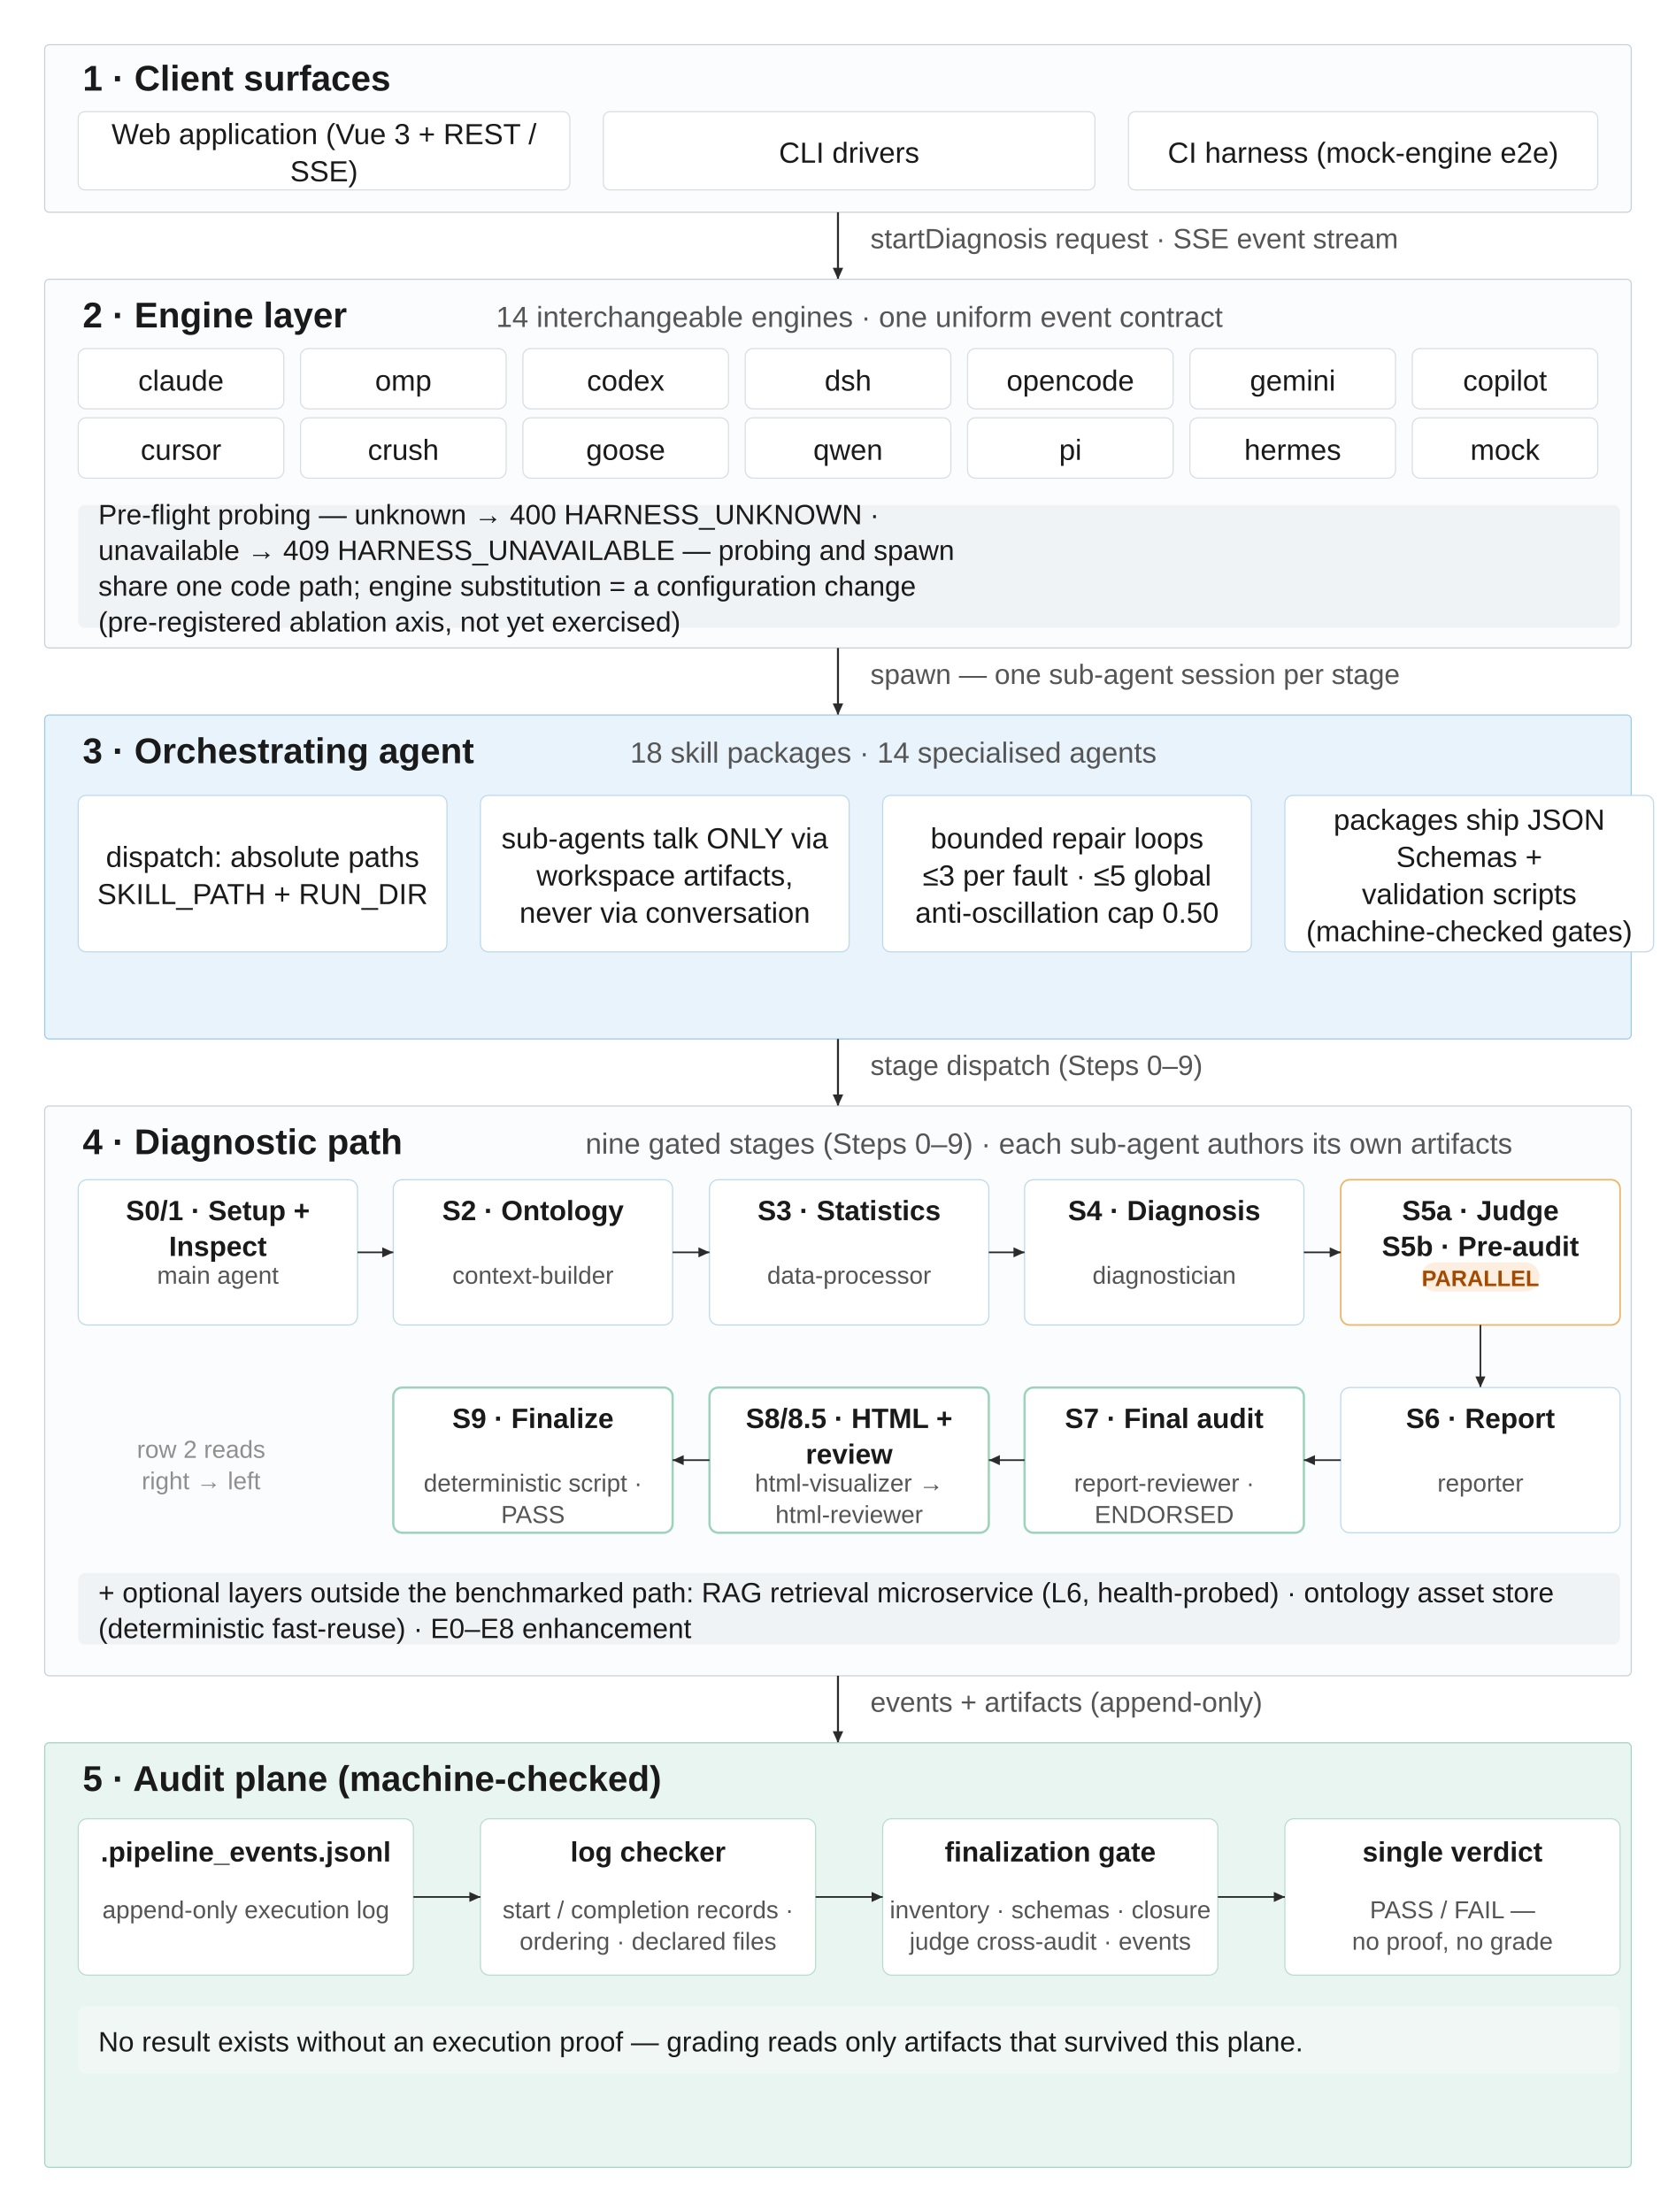
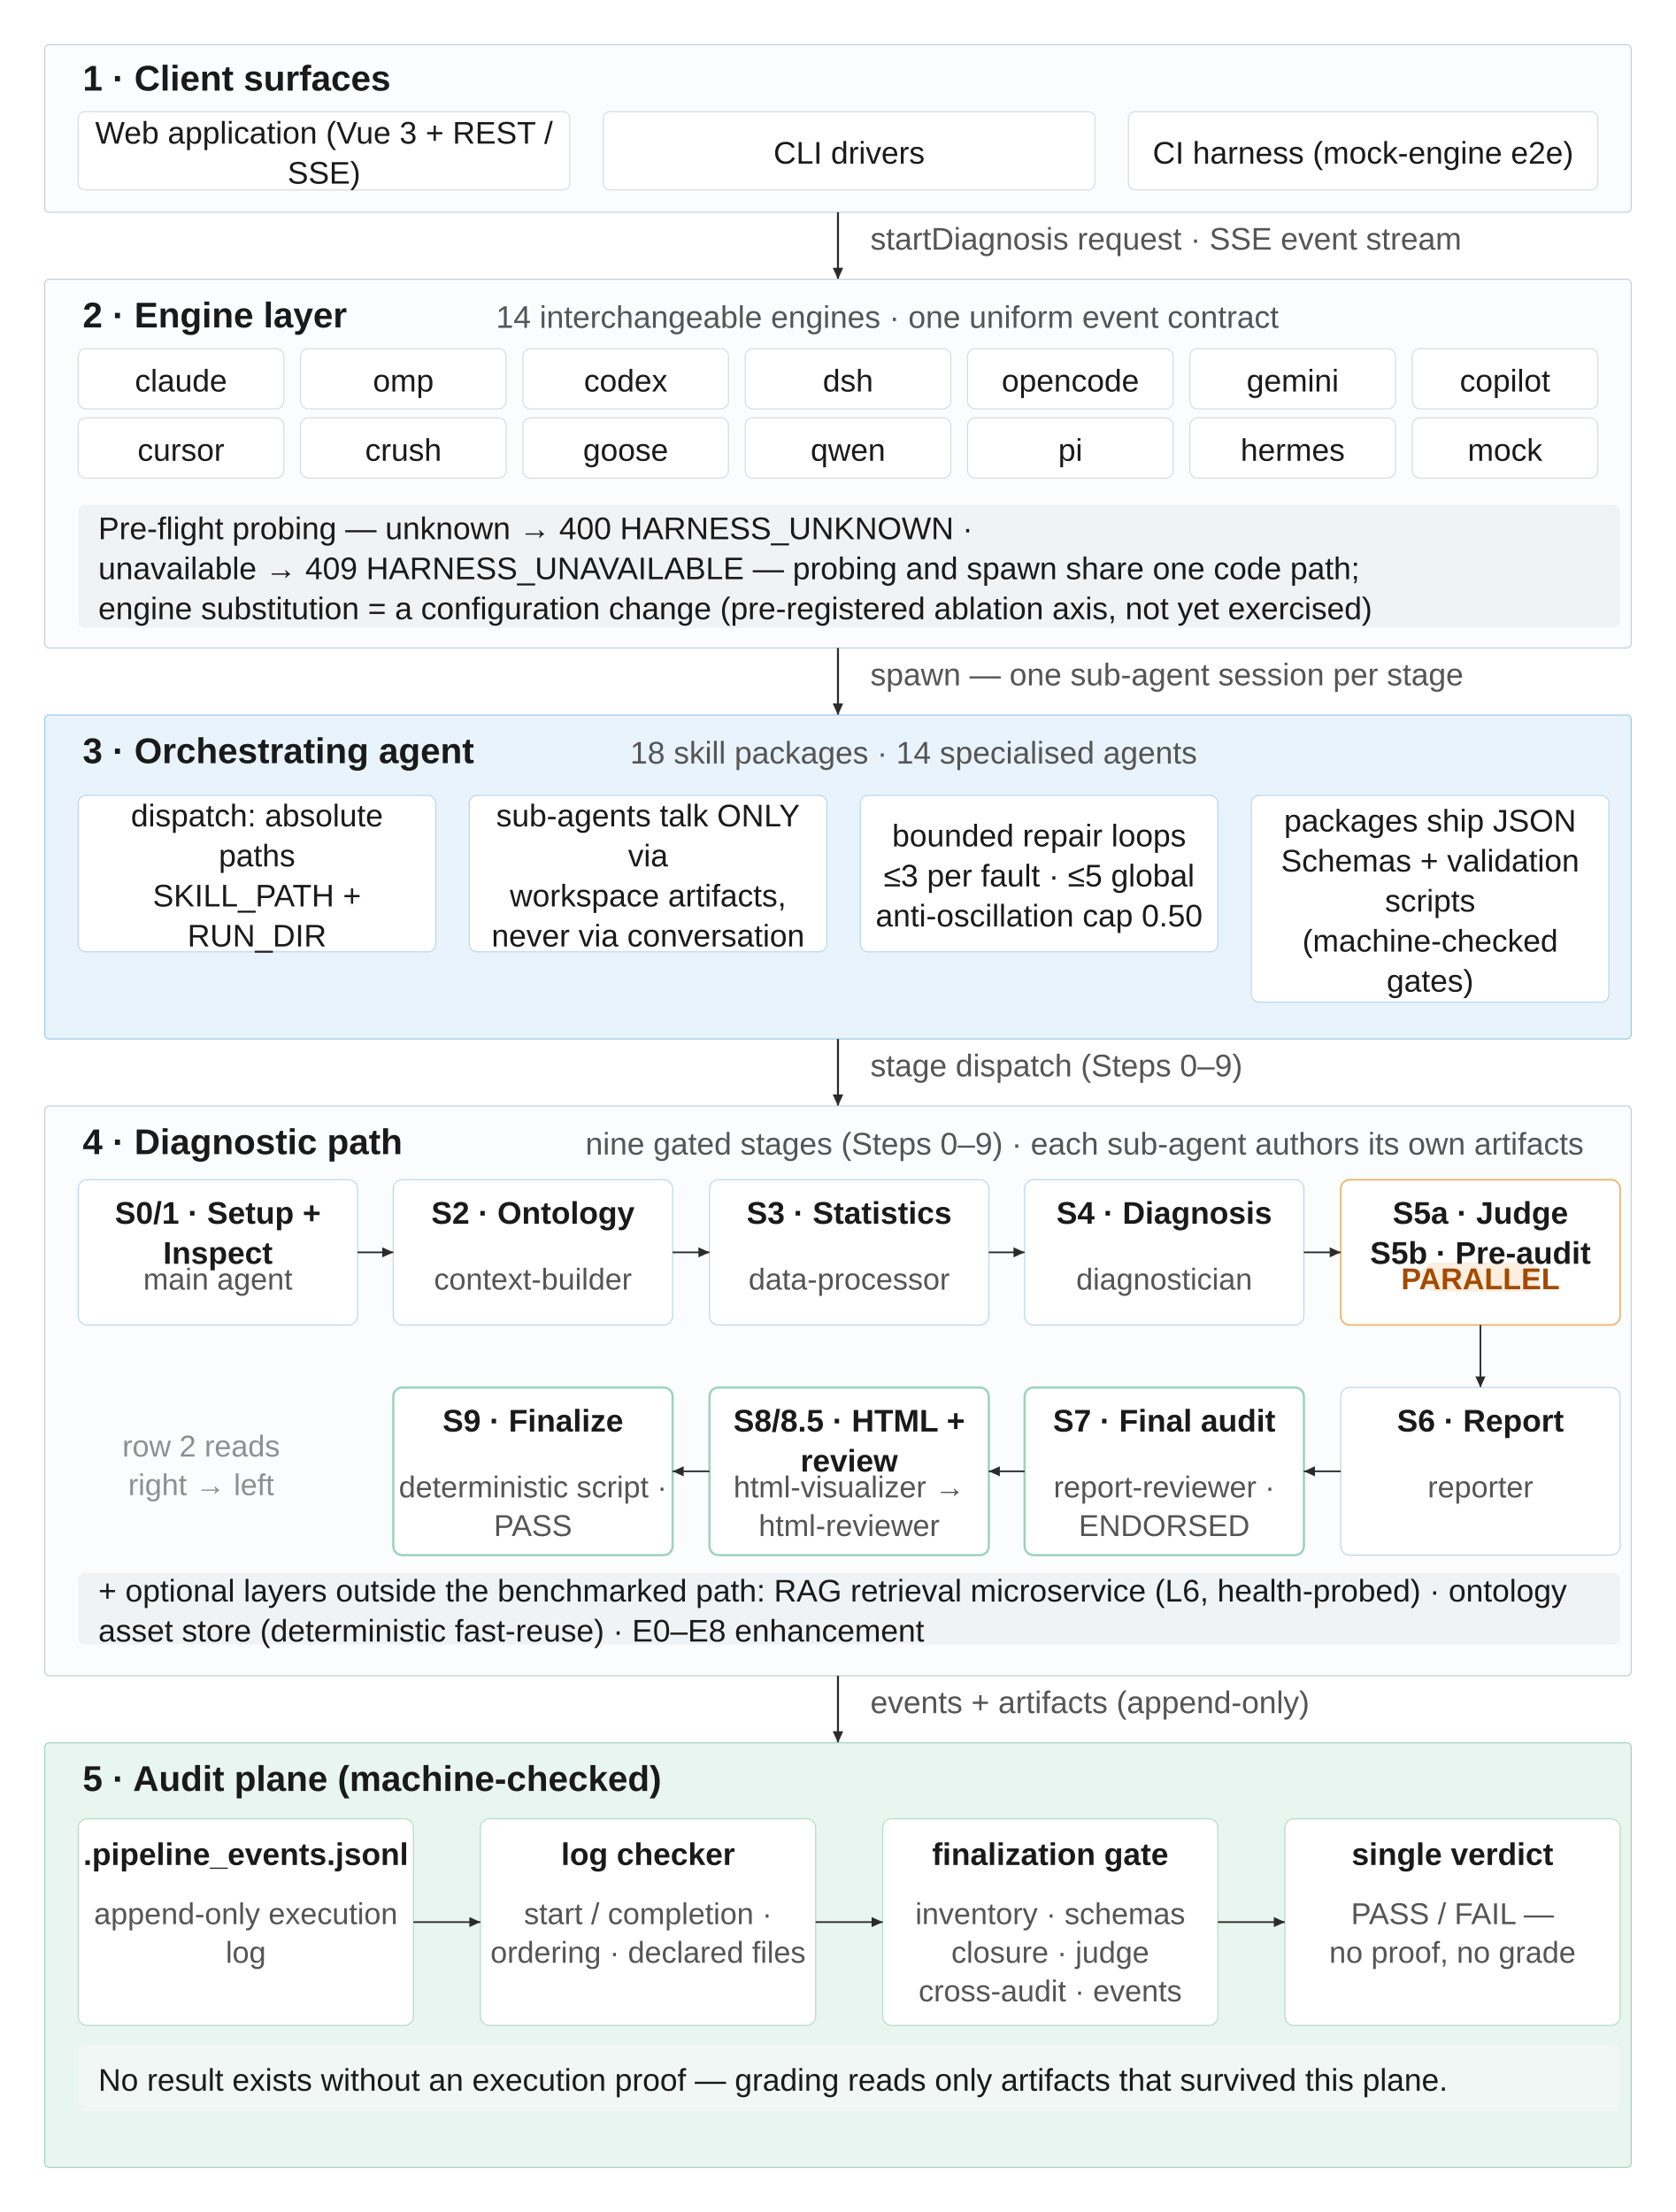
<svg xmlns="http://www.w3.org/2000/svg" width="1500" height="1980" viewBox="0 0 1500 1980">
  <rect width="100%" height="100%" fill="#ffffff" />
  <rect x="40" y="40" width="1420" height="150" rx="4" ry="4" fill="#FBFCFD" stroke="#C6D0D9" stroke-width="1" />
  <rect x="70" y="100" width="440" height="70" rx="6" ry="6" fill="#FFFFFF" stroke="#D7DDE3" stroke-width="1" />
  <rect x="540" y="100" width="440" height="70" rx="6" ry="6" fill="#FFFFFF" stroke="#D7DDE3" stroke-width="1" />
  <rect x="1010" y="100" width="420" height="70" rx="6" ry="6" fill="#FFFFFF" stroke="#D7DDE3" stroke-width="1" />
  <polyline points="750,190 750,250" fill="none" stroke="#2B2B2B" stroke-width="1.8" />
  <polygon points="750,250 745.3,239.7 754.7,239.7" fill="#2B2B2B" />
  <rect x="40" y="250" width="1420" height="330" rx="4" ry="4" fill="#FBFCFD" stroke="#C6D0D9" stroke-width="1" />
  <rect x="70" y="312" width="184" height="54" rx="7" ry="7" fill="#FFFFFF" stroke="#D7DDE3" stroke-width="1" />
  <rect x="269" y="312" width="184" height="54" rx="7" ry="7" fill="#FFFFFF" stroke="#D7DDE3" stroke-width="1" />
  <rect x="468" y="312" width="184" height="54" rx="7" ry="7" fill="#FFFFFF" stroke="#D7DDE3" stroke-width="1" />
  <rect x="667" y="312" width="184" height="54" rx="7" ry="7" fill="#FFFFFF" stroke="#D7DDE3" stroke-width="1" />
  <rect x="866" y="312" width="184" height="54" rx="7" ry="7" fill="#FFFFFF" stroke="#D7DDE3" stroke-width="1" />
  <rect x="1065" y="312" width="184" height="54" rx="7" ry="7" fill="#FFFFFF" stroke="#D7DDE3" stroke-width="1" />
  <rect x="1264" y="312" width="166" height="54" rx="7" ry="7" fill="#FFFFFF" stroke="#D7DDE3" stroke-width="1" />
  <rect x="70" y="374" width="184" height="54" rx="7" ry="7" fill="#FFFFFF" stroke="#D7DDE3" stroke-width="1" />
  <rect x="269" y="374" width="184" height="54" rx="7" ry="7" fill="#FFFFFF" stroke="#D7DDE3" stroke-width="1" />
  <rect x="468" y="374" width="184" height="54" rx="7" ry="7" fill="#FFFFFF" stroke="#D7DDE3" stroke-width="1" />
  <rect x="667" y="374" width="184" height="54" rx="7" ry="7" fill="#FFFFFF" stroke="#D7DDE3" stroke-width="1" />
  <rect x="866" y="374" width="184" height="54" rx="7" ry="7" fill="#FFFFFF" stroke="#D7DDE3" stroke-width="1" />
  <rect x="1065" y="374" width="184" height="54" rx="7" ry="7" fill="#FFFFFF" stroke="#D7DDE3" stroke-width="1" />
  <rect x="1264" y="374" width="166" height="54" rx="7" ry="7" fill="#FFFFFF" stroke="#D7DDE3" stroke-width="1" />
  <rect x="70" y="452" width="1380" height="110" rx="6" ry="6" fill="#F0F3F6" stroke="none" stroke-width="1" />
  <polyline points="750,580 750,640" fill="none" stroke="#2B2B2B" stroke-width="1.8" />
  <polygon points="750,640 745.3,629.7 754.7,629.7" fill="#2B2B2B" />
  <rect x="40" y="640" width="1420" height="290" rx="4" ry="4" fill="#E9F3FB" stroke="#9CCBE9" stroke-width="1" />
-   <rect x="70" y="712" width="330" height="140" rx="7" ry="7" fill="#FFFFFF" stroke="#BCD8EC" stroke-width="1" />
-   <rect x="430" y="712" width="330" height="140" rx="7" ry="7" fill="#FFFFFF" stroke="#BCD8EC" stroke-width="1" />
-   <rect x="790" y="712" width="330" height="140" rx="7" ry="7" fill="#FFFFFF" stroke="#BCD8EC" stroke-width="1" />
-   <rect x="1150" y="712" width="330" height="140" rx="7" ry="7" fill="#FFFFFF" stroke="#BCD8EC" stroke-width="1" />
+   <rect x="70" y="712" width="320" height="140" rx="7" ry="7" fill="#FFFFFF" stroke="#BCD8EC" stroke-width="1" />
+   <rect x="420" y="712" width="320" height="140" rx="7" ry="7" fill="#FFFFFF" stroke="#BCD8EC" stroke-width="1" />
+   <rect x="770" y="712" width="320" height="140" rx="7" ry="7" fill="#FFFFFF" stroke="#BCD8EC" stroke-width="1" />
+   <rect x="1120" y="712" width="320" height="185" rx="7" ry="7" fill="#FFFFFF" stroke="#BCD8EC" stroke-width="1" />
  <polyline points="750,930 750,990" fill="none" stroke="#2B2B2B" stroke-width="1.8" />
  <polygon points="750,990 745.3,979.7 754.7,979.7" fill="#2B2B2B" />
  <rect x="40" y="990" width="1420" height="510" rx="4" ry="4" fill="#FBFCFD" stroke="#C6D0D9" stroke-width="1" />
  <rect x="70" y="1056" width="250" height="130" rx="8" ry="8" fill="#FFFFFF" stroke="#BCD8EC" stroke-width="1" />
  <rect x="352" y="1056" width="250" height="130" rx="8" ry="8" fill="#FFFFFF" stroke="#BCD8EC" stroke-width="1" />
  <rect x="635" y="1056" width="250" height="130" rx="8" ry="8" fill="#FFFFFF" stroke="#BCD8EC" stroke-width="1" />
  <rect x="917" y="1056" width="250" height="130" rx="8" ry="8" fill="#FFFFFF" stroke="#BCD8EC" stroke-width="1" />
  <rect x="1200" y="1056" width="250" height="130" rx="8" ry="8" fill="#FFFFFF" stroke="#E8B871" stroke-width="1.5" />
  <rect x="1272" y="1130" width="106" height="26" rx="13" ry="13" fill="#FDEEE0" stroke="none" stroke-width="1" />
  <polyline points="320,1121 352,1121" fill="none" stroke="#2B2B2B" stroke-width="1.5" />
  <polygon points="352,1121 342.1,1125.5 342.1,1116.5" fill="#2B2B2B" />
  <polyline points="602,1121 635,1121" fill="none" stroke="#2B2B2B" stroke-width="1.5" />
  <polygon points="635,1121 625.1,1125.5 625.1,1116.5" fill="#2B2B2B" />
  <polyline points="885,1121 917,1121" fill="none" stroke="#2B2B2B" stroke-width="1.5" />
  <polygon points="917,1121 907.1,1125.5 907.1,1116.5" fill="#2B2B2B" />
  <polyline points="1167,1121 1200,1121" fill="none" stroke="#2B2B2B" stroke-width="1.5" />
  <polygon points="1200,1121 1190.1,1125.5 1190.1,1116.5" fill="#2B2B2B" />
  <polyline points="1325,1186 1325,1242" fill="none" stroke="#2B2B2B" stroke-width="1.5" />
  <polygon points="1325,1242 1320.5,1232.1 1329.5,1232.1" fill="#2B2B2B" />
-   <rect x="1200" y="1242" width="250" height="130" rx="8" ry="8" fill="#FFFFFF" stroke="#BCD8EC" stroke-width="1" />
-   <rect x="917" y="1242" width="250" height="130" rx="8" ry="8" fill="#FFFFFF" stroke="#9CD3BA" stroke-width="2" />
-   <rect x="635" y="1242" width="250" height="130" rx="8" ry="8" fill="#FFFFFF" stroke="#9CD3BA" stroke-width="2" />
-   <rect x="352" y="1242" width="250" height="130" rx="8" ry="8" fill="#FFFFFF" stroke="#9CD3BA" stroke-width="2" />
-   <polyline points="1200,1307 1167,1307" fill="none" stroke="#2B2B2B" stroke-width="1.5" />
-   <polygon points="1167,1307 1176.9,1302.5 1176.9,1311.5" fill="#2B2B2B" />
-   <polyline points="917,1307 885,1307" fill="none" stroke="#2B2B2B" stroke-width="1.5" />
-   <polygon points="885,1307 894.9,1302.5 894.9,1311.5" fill="#2B2B2B" />
-   <polyline points="635,1307 602,1307" fill="none" stroke="#2B2B2B" stroke-width="1.5" />
-   <polygon points="602,1307 611.9,1302.5 611.9,1311.5" fill="#2B2B2B" />
+   <rect x="1200" y="1242" width="250" height="150" rx="8" ry="8" fill="#FFFFFF" stroke="#BCD8EC" stroke-width="1" />
+   <rect x="917" y="1242" width="250" height="150" rx="8" ry="8" fill="#FFFFFF" stroke="#9CD3BA" stroke-width="2" />
+   <rect x="635" y="1242" width="250" height="150" rx="8" ry="8" fill="#FFFFFF" stroke="#9CD3BA" stroke-width="2" />
+   <rect x="352" y="1242" width="250" height="150" rx="8" ry="8" fill="#FFFFFF" stroke="#9CD3BA" stroke-width="2" />
+   <polyline points="1200,1317 1167,1317" fill="none" stroke="#2B2B2B" stroke-width="1.5" />
+   <polygon points="1167,1317 1176.9,1312.5 1176.9,1321.5" fill="#2B2B2B" />
+   <polyline points="917,1317 885,1317" fill="none" stroke="#2B2B2B" stroke-width="1.5" />
+   <polygon points="885,1317 894.9,1312.5 894.9,1321.5" fill="#2B2B2B" />
+   <polyline points="635,1317 602,1317" fill="none" stroke="#2B2B2B" stroke-width="1.5" />
+   <polygon points="602,1317 611.9,1312.5 611.9,1321.5" fill="#2B2B2B" />
  <rect x="70" y="1408" width="1380" height="64" rx="6" ry="6" fill="#F0F3F6" stroke="none" stroke-width="1" />
  <polyline points="750,1500 750,1560" fill="none" stroke="#2B2B2B" stroke-width="1.8" />
  <polygon points="750,1560 745.3,1549.7 754.7,1549.7" fill="#2B2B2B" />
  <rect x="40" y="1560" width="1420" height="380" rx="4" ry="4" fill="#E9F5F0" stroke="#A3D4C2" stroke-width="1" />
-   <rect x="70" y="1628" width="300" height="140" rx="8" ry="8" fill="#FFFFFF" stroke="#B7DCC9" stroke-width="1" />
-   <rect x="430" y="1628" width="300" height="140" rx="8" ry="8" fill="#FFFFFF" stroke="#B7DCC9" stroke-width="1" />
-   <rect x="790" y="1628" width="300" height="140" rx="8" ry="8" fill="#FFFFFF" stroke="#B7DCC9" stroke-width="1" />
-   <rect x="1150" y="1628" width="300" height="140" rx="8" ry="8" fill="#FFFFFF" stroke="#B7DCC9" stroke-width="1" />
-   <polyline points="370,1698 430,1698" fill="none" stroke="#2B2B2B" stroke-width="1.5" />
-   <polygon points="430,1698 420.1,1702.5 420.1,1693.5" fill="#2B2B2B" />
-   <polyline points="730,1698 790,1698" fill="none" stroke="#2B2B2B" stroke-width="1.5" />
-   <polygon points="790,1698 780.1,1702.5 780.1,1693.5" fill="#2B2B2B" />
-   <polyline points="1090,1698 1150,1698" fill="none" stroke="#2B2B2B" stroke-width="1.5" />
-   <polygon points="1150,1698 1140.1,1702.5 1140.1,1693.5" fill="#2B2B2B" />
-   <rect x="70" y="1796" width="1380" height="60" rx="6" ry="6" fill="#F0F7F4" stroke="none" stroke-width="1" />
+   <rect x="70" y="1628" width="300" height="185" rx="8" ry="8" fill="#FFFFFF" stroke="#B7DCC9" stroke-width="1" />
+   <rect x="430" y="1628" width="300" height="185" rx="8" ry="8" fill="#FFFFFF" stroke="#B7DCC9" stroke-width="1" />
+   <rect x="790" y="1628" width="300" height="185" rx="8" ry="8" fill="#FFFFFF" stroke="#B7DCC9" stroke-width="1" />
+   <rect x="1150" y="1628" width="300" height="185" rx="8" ry="8" fill="#FFFFFF" stroke="#B7DCC9" stroke-width="1" />
+   <polyline points="370,1720.5 430,1720.5" fill="none" stroke="#2B2B2B" stroke-width="1.5" />
+   <polygon points="430,1720.5 420.1,1725.0 420.1,1716.0" fill="#2B2B2B" />
+   <polyline points="730,1720.5 790,1720.5" fill="none" stroke="#2B2B2B" stroke-width="1.5" />
+   <polygon points="790,1720.5 780.1,1725.0 780.1,1716.0" fill="#2B2B2B" />
+   <polyline points="1090,1720.5 1150,1720.5" fill="none" stroke="#2B2B2B" stroke-width="1.5" />
+   <polygon points="1150,1720.5 1140.1,1725.0 1140.1,1716.0" fill="#2B2B2B" />
+   <rect x="70" y="1830" width="1380" height="60" rx="6" ry="6" fill="#F0F7F4" stroke="none" stroke-width="1" />
  <text x="74" y="81.107" font-family="Arial, Helvetica, sans-serif" font-size="32" fill="#1a1a1a" font-weight="700" text-anchor="start">1 · Client surfaces</text>
-   <text x="290" y="129.01" font-family="Arial, Helvetica, sans-serif" font-size="26" fill="#1a1a1a" text-anchor="middle">Web application (Vue 3 + REST /</text>
-   <text x="290" y="162.29" font-family="Arial, Helvetica, sans-serif" font-size="26" fill="#1a1a1a" text-anchor="middle">SSE)</text>
-   <text x="760" y="145.65" font-family="Arial, Helvetica, sans-serif" font-size="26" fill="#1a1a1a" text-anchor="middle">CLI drivers</text>
-   <text x="1220" y="145.65" font-family="Arial, Helvetica, sans-serif" font-size="26" fill="#1a1a1a" text-anchor="middle">CI harness (mock-engine e2e)</text>
-   <text x="779" y="222.24" font-family="Arial, Helvetica, sans-serif" font-size="25" fill="#555555" text-anchor="start">startDiagnosis request · SSE event stream</text>
+   <text x="290" y="128.549" font-family="Arial, Helvetica, sans-serif" font-size="28" fill="#1a1a1a" text-anchor="middle">Web application (Vue 3 + REST /</text>
+   <text x="290" y="164.389" font-family="Arial, Helvetica, sans-serif" font-size="28" fill="#1a1a1a" text-anchor="middle">SSE)</text>
+   <text x="760" y="146.469" font-family="Arial, Helvetica, sans-serif" font-size="28" fill="#1a1a1a" text-anchor="middle">CLI drivers</text>
+   <text x="1220" y="146.469" font-family="Arial, Helvetica, sans-serif" font-size="28" fill="#1a1a1a" text-anchor="middle">CI harness (mock-engine e2e)</text>
+   <text x="779" y="223.469" font-family="Arial, Helvetica, sans-serif" font-size="28" fill="#555555" text-anchor="start">startDiagnosis request · SSE event stream</text>
  <text x="74" y="293.107" font-family="Arial, Helvetica, sans-serif" font-size="32" fill="#1a1a1a" font-weight="700" text-anchor="start">2 · Engine layer</text>
-   <text x="444" y="292.65" font-family="Arial, Helvetica, sans-serif" font-size="26" fill="#555555" text-anchor="start">14 interchangeable engines · one uniform event contract</text>
-   <text x="162" y="349.65" font-family="Arial, Helvetica, sans-serif" font-size="26" fill="#1a1a1a" text-anchor="middle">claude</text>
-   <text x="361" y="349.65" font-family="Arial, Helvetica, sans-serif" font-size="26" fill="#1a1a1a" text-anchor="middle">omp</text>
-   <text x="560" y="349.65" font-family="Arial, Helvetica, sans-serif" font-size="26" fill="#1a1a1a" text-anchor="middle">codex</text>
-   <text x="759" y="349.65" font-family="Arial, Helvetica, sans-serif" font-size="26" fill="#1a1a1a" text-anchor="middle">dsh</text>
-   <text x="958" y="349.65" font-family="Arial, Helvetica, sans-serif" font-size="26" fill="#1a1a1a" text-anchor="middle">opencode</text>
-   <text x="1157" y="349.65" font-family="Arial, Helvetica, sans-serif" font-size="26" fill="#1a1a1a" text-anchor="middle">gemini</text>
-   <text x="1347" y="349.65" font-family="Arial, Helvetica, sans-serif" font-size="26" fill="#1a1a1a" text-anchor="middle">copilot</text>
-   <text x="162" y="411.65" font-family="Arial, Helvetica, sans-serif" font-size="26" fill="#1a1a1a" text-anchor="middle">cursor</text>
-   <text x="361" y="411.65" font-family="Arial, Helvetica, sans-serif" font-size="26" fill="#1a1a1a" text-anchor="middle">crush</text>
-   <text x="560" y="411.65" font-family="Arial, Helvetica, sans-serif" font-size="26" fill="#1a1a1a" text-anchor="middle">goose</text>
-   <text x="759" y="411.65" font-family="Arial, Helvetica, sans-serif" font-size="26" fill="#1a1a1a" text-anchor="middle">qwen</text>
-   <text x="958" y="411.65" font-family="Arial, Helvetica, sans-serif" font-size="26" fill="#1a1a1a" text-anchor="middle">pi</text>
-   <text x="1157" y="411.65" font-family="Arial, Helvetica, sans-serif" font-size="26" fill="#1a1a1a" text-anchor="middle">hermes</text>
-   <text x="1347" y="411.65" font-family="Arial, Helvetica, sans-serif" font-size="26" fill="#1a1a1a" text-anchor="middle">mock</text>
-   <text x="88" y="469.24" font-family="Arial, Helvetica, sans-serif" font-size="25" fill="#1a1a1a" text-anchor="start">Pre-flight probing — unknown → 400 HARNESS_UNKNOWN ·</text>
-   <text x="88" y="501.24" font-family="Arial, Helvetica, sans-serif" font-size="25" fill="#1a1a1a" text-anchor="start">unavailable → 409 HARNESS_UNAVAILABLE — probing and spawn</text>
-   <text x="88" y="533.24" font-family="Arial, Helvetica, sans-serif" font-size="25" fill="#1a1a1a" text-anchor="start">share one code path; engine substitution = a configuration change</text>
-   <text x="88" y="565.24" font-family="Arial, Helvetica, sans-serif" font-size="25" fill="#1a1a1a" text-anchor="start">(pre-registered ablation axis, not yet exercised)</text>
-   <text x="779" y="612.24" font-family="Arial, Helvetica, sans-serif" font-size="25" fill="#555555" text-anchor="start">spawn — one sub-agent session per stage</text>
+   <text x="444" y="293.469" font-family="Arial, Helvetica, sans-serif" font-size="28" fill="#555555" text-anchor="start">14 interchangeable engines · one uniform event contract</text>
+   <text x="162" y="350.469" font-family="Arial, Helvetica, sans-serif" font-size="28" fill="#1a1a1a" text-anchor="middle">claude</text>
+   <text x="361" y="350.469" font-family="Arial, Helvetica, sans-serif" font-size="28" fill="#1a1a1a" text-anchor="middle">omp</text>
+   <text x="560" y="350.469" font-family="Arial, Helvetica, sans-serif" font-size="28" fill="#1a1a1a" text-anchor="middle">codex</text>
+   <text x="759" y="350.469" font-family="Arial, Helvetica, sans-serif" font-size="28" fill="#1a1a1a" text-anchor="middle">dsh</text>
+   <text x="958" y="350.469" font-family="Arial, Helvetica, sans-serif" font-size="28" fill="#1a1a1a" text-anchor="middle">opencode</text>
+   <text x="1157" y="350.469" font-family="Arial, Helvetica, sans-serif" font-size="28" fill="#1a1a1a" text-anchor="middle">gemini</text>
+   <text x="1347" y="350.469" font-family="Arial, Helvetica, sans-serif" font-size="28" fill="#1a1a1a" text-anchor="middle">copilot</text>
+   <text x="162" y="412.469" font-family="Arial, Helvetica, sans-serif" font-size="28" fill="#1a1a1a" text-anchor="middle">cursor</text>
+   <text x="361" y="412.469" font-family="Arial, Helvetica, sans-serif" font-size="28" fill="#1a1a1a" text-anchor="middle">crush</text>
+   <text x="560" y="412.469" font-family="Arial, Helvetica, sans-serif" font-size="28" fill="#1a1a1a" text-anchor="middle">goose</text>
+   <text x="759" y="412.469" font-family="Arial, Helvetica, sans-serif" font-size="28" fill="#1a1a1a" text-anchor="middle">qwen</text>
+   <text x="958" y="412.469" font-family="Arial, Helvetica, sans-serif" font-size="28" fill="#1a1a1a" text-anchor="middle">pi</text>
+   <text x="1157" y="412.469" font-family="Arial, Helvetica, sans-serif" font-size="28" fill="#1a1a1a" text-anchor="middle">hermes</text>
+   <text x="1347" y="412.469" font-family="Arial, Helvetica, sans-serif" font-size="28" fill="#1a1a1a" text-anchor="middle">mock</text>
+   <text x="88" y="482.629" font-family="Arial, Helvetica, sans-serif" font-size="28" fill="#1a1a1a" text-anchor="start">Pre-flight probing — unknown → 400 HARNESS_UNKNOWN ·</text>
+   <text x="88" y="518.469" font-family="Arial, Helvetica, sans-serif" font-size="28" fill="#1a1a1a" text-anchor="start">unavailable → 409 HARNESS_UNAVAILABLE — probing and spawn share one code path;</text>
+   <text x="88" y="554.309" font-family="Arial, Helvetica, sans-serif" font-size="28" fill="#1a1a1a" text-anchor="start">engine substitution = a configuration change (pre-registered ablation axis, not yet exercised)</text>
+   <text x="779" y="613.469" font-family="Arial, Helvetica, sans-serif" font-size="28" fill="#555555" text-anchor="start">spawn — one sub-agent session per stage</text>
  <text x="74" y="683.107" font-family="Arial, Helvetica, sans-serif" font-size="32" fill="#1a1a1a" font-weight="700" text-anchor="start">3 · Orchestrating agent</text>
-   <text x="564" y="682.65" font-family="Arial, Helvetica, sans-serif" font-size="26" fill="#555555" text-anchor="start">18 skill packages · 14 specialised agents</text>
-   <text x="235" y="776.01" font-family="Arial, Helvetica, sans-serif" font-size="26" fill="#1a1a1a" text-anchor="middle">dispatch: absolute paths</text>
-   <text x="235" y="809.29" font-family="Arial, Helvetica, sans-serif" font-size="26" fill="#1a1a1a" text-anchor="middle">SKILL_PATH + RUN_DIR</text>
-   <text x="595" y="759.37" font-family="Arial, Helvetica, sans-serif" font-size="26" fill="#1a1a1a" text-anchor="middle">sub-agents talk ONLY via</text>
-   <text x="595" y="792.65" font-family="Arial, Helvetica, sans-serif" font-size="26" fill="#1a1a1a" text-anchor="middle">workspace artifacts,</text>
-   <text x="595" y="825.93" font-family="Arial, Helvetica, sans-serif" font-size="26" fill="#1a1a1a" text-anchor="middle">never via conversation</text>
-   <text x="955" y="759.37" font-family="Arial, Helvetica, sans-serif" font-size="26" fill="#1a1a1a" text-anchor="middle">bounded repair loops</text>
-   <text x="955" y="792.65" font-family="Arial, Helvetica, sans-serif" font-size="26" fill="#1a1a1a" text-anchor="middle">≤3 per fault · ≤5 global</text>
-   <text x="955" y="825.93" font-family="Arial, Helvetica, sans-serif" font-size="26" fill="#1a1a1a" text-anchor="middle">anti-oscillation cap 0.50</text>
-   <text x="1315" y="742.73" font-family="Arial, Helvetica, sans-serif" font-size="26" fill="#1a1a1a" text-anchor="middle">packages ship JSON</text>
-   <text x="1315" y="776.01" font-family="Arial, Helvetica, sans-serif" font-size="26" fill="#1a1a1a" text-anchor="middle">Schemas +</text>
-   <text x="1315" y="809.29" font-family="Arial, Helvetica, sans-serif" font-size="26" fill="#1a1a1a" text-anchor="middle">validation scripts</text>
-   <text x="1315" y="842.57" font-family="Arial, Helvetica, sans-serif" font-size="26" fill="#1a1a1a" text-anchor="middle">(machine-checked gates)</text>
-   <text x="779" y="962.24" font-family="Arial, Helvetica, sans-serif" font-size="25" fill="#555555" text-anchor="start">stage dispatch (Steps 0–9)</text>
+   <text x="564" y="683.469" font-family="Arial, Helvetica, sans-serif" font-size="28" fill="#555555" text-anchor="start">18 skill packages · 14 specialised agents</text>
+   <text x="230" y="739.709" font-family="Arial, Helvetica, sans-serif" font-size="28" fill="#1a1a1a" text-anchor="middle">dispatch: absolute</text>
+   <text x="230" y="775.549" font-family="Arial, Helvetica, sans-serif" font-size="28" fill="#1a1a1a" text-anchor="middle">paths</text>
+   <text x="230" y="811.389" font-family="Arial, Helvetica, sans-serif" font-size="28" fill="#1a1a1a" text-anchor="middle">SKILL_PATH +</text>
+   <text x="230" y="847.229" font-family="Arial, Helvetica, sans-serif" font-size="28" fill="#1a1a1a" text-anchor="middle">RUN_DIR</text>
+   <text x="580" y="739.709" font-family="Arial, Helvetica, sans-serif" font-size="28" fill="#1a1a1a" text-anchor="middle">sub-agents talk ONLY</text>
+   <text x="580" y="775.549" font-family="Arial, Helvetica, sans-serif" font-size="28" fill="#1a1a1a" text-anchor="middle">via</text>
+   <text x="580" y="811.389" font-family="Arial, Helvetica, sans-serif" font-size="28" fill="#1a1a1a" text-anchor="middle">workspace artifacts,</text>
+   <text x="580" y="847.229" font-family="Arial, Helvetica, sans-serif" font-size="28" fill="#1a1a1a" text-anchor="middle">never via conversation</text>
+   <text x="930" y="757.629" font-family="Arial, Helvetica, sans-serif" font-size="28" fill="#1a1a1a" text-anchor="middle">bounded repair loops</text>
+   <text x="930" y="793.469" font-family="Arial, Helvetica, sans-serif" font-size="28" fill="#1a1a1a" text-anchor="middle">≤3 per fault · ≤5 global</text>
+   <text x="930" y="829.309" font-family="Arial, Helvetica, sans-serif" font-size="28" fill="#1a1a1a" text-anchor="middle">anti-oscillation cap 0.50</text>
+   <text x="1280" y="744.289" font-family="Arial, Helvetica, sans-serif" font-size="28" fill="#1a1a1a" text-anchor="middle">packages ship JSON</text>
+   <text x="1280" y="780.129" font-family="Arial, Helvetica, sans-serif" font-size="28" fill="#1a1a1a" text-anchor="middle">Schemas + validation</text>
+   <text x="1280" y="815.969" font-family="Arial, Helvetica, sans-serif" font-size="28" fill="#1a1a1a" text-anchor="middle">scripts</text>
+   <text x="1280" y="851.809" font-family="Arial, Helvetica, sans-serif" font-size="28" fill="#1a1a1a" text-anchor="middle">(machine-checked</text>
+   <text x="1280" y="887.649" font-family="Arial, Helvetica, sans-serif" font-size="28" fill="#1a1a1a" text-anchor="middle">gates)</text>
+   <text x="779" y="963.469" font-family="Arial, Helvetica, sans-serif" font-size="28" fill="#555555" text-anchor="start">stage dispatch (Steps 0–9)</text>
  <text x="74" y="1033.11" font-family="Arial, Helvetica, sans-serif" font-size="32" fill="#1a1a1a" font-weight="700" text-anchor="start">4 · Diagnostic path</text>
-   <text x="524" y="1032.65" font-family="Arial, Helvetica, sans-serif" font-size="26" fill="#555555" text-anchor="start">nine gated stages (Steps 0–9) · each sub-agent authors its own artifacts</text>
-   <text x="195" y="1092.24" font-family="Arial, Helvetica, sans-serif" font-size="25" fill="#1a1a1a" font-weight="700" text-anchor="middle">S0/1 · Setup +</text>
-   <text x="195" y="1124.24" font-family="Arial, Helvetica, sans-serif" font-size="25" fill="#1a1a1a" font-weight="700" text-anchor="middle">Inspect</text>
-   <text x="195" y="1149.09" font-family="Arial, Helvetica, sans-serif" font-size="22" fill="#555555" text-anchor="middle">main agent</text>
-   <text x="477" y="1092.24" font-family="Arial, Helvetica, sans-serif" font-size="25" fill="#1a1a1a" font-weight="700" text-anchor="middle">S2 · Ontology</text>
-   <text x="477" y="1149.09" font-family="Arial, Helvetica, sans-serif" font-size="22" fill="#555555" text-anchor="middle">context-builder</text>
-   <text x="760" y="1092.24" font-family="Arial, Helvetica, sans-serif" font-size="25" fill="#1a1a1a" font-weight="700" text-anchor="middle">S3 · Statistics</text>
-   <text x="760" y="1149.09" font-family="Arial, Helvetica, sans-serif" font-size="22" fill="#555555" text-anchor="middle">data-processor</text>
-   <text x="1042" y="1092.24" font-family="Arial, Helvetica, sans-serif" font-size="25" fill="#1a1a1a" font-weight="700" text-anchor="middle">S4 · Diagnosis</text>
-   <text x="1042" y="1149.09" font-family="Arial, Helvetica, sans-serif" font-size="22" fill="#555555" text-anchor="middle">diagnostician</text>
-   <text x="1325" y="1092.24" font-family="Arial, Helvetica, sans-serif" font-size="25" fill="#1a1a1a" font-weight="700" text-anchor="middle">S5a · Judge</text>
-   <text x="1325" y="1124.24" font-family="Arial, Helvetica, sans-serif" font-size="25" fill="#1a1a1a" font-weight="700" text-anchor="middle">S5b · Pre-audit</text>
-   <text x="1325" y="1151.19" font-family="Arial, Helvetica, sans-serif" font-size="20" fill="#A34A00" font-weight="700" text-anchor="middle">PARALLEL</text>
-   <text x="1325" y="1278.24" font-family="Arial, Helvetica, sans-serif" font-size="25" fill="#1a1a1a" font-weight="700" text-anchor="middle">S6 · Report</text>
-   <text x="1325" y="1335.09" font-family="Arial, Helvetica, sans-serif" font-size="22" fill="#555555" text-anchor="middle">reporter</text>
-   <text x="1042" y="1278.24" font-family="Arial, Helvetica, sans-serif" font-size="25" fill="#1a1a1a" font-weight="700" text-anchor="middle">S7 · Final audit</text>
-   <text x="1042" y="1335.09" font-family="Arial, Helvetica, sans-serif" font-size="22" fill="#555555" text-anchor="middle">report-reviewer ·</text>
-   <text x="1042" y="1363.25" font-family="Arial, Helvetica, sans-serif" font-size="22" fill="#555555" text-anchor="middle">ENDORSED</text>
-   <text x="760" y="1278.24" font-family="Arial, Helvetica, sans-serif" font-size="25" fill="#1a1a1a" font-weight="700" text-anchor="middle">S8/8.5 · HTML +</text>
-   <text x="760" y="1310.24" font-family="Arial, Helvetica, sans-serif" font-size="25" fill="#1a1a1a" font-weight="700" text-anchor="middle">review</text>
-   <text x="760" y="1335.09" font-family="Arial, Helvetica, sans-serif" font-size="22" fill="#555555" text-anchor="middle">html-visualizer →</text>
-   <text x="760" y="1363.25" font-family="Arial, Helvetica, sans-serif" font-size="22" fill="#555555" text-anchor="middle">html-reviewer</text>
-   <text x="477" y="1278.24" font-family="Arial, Helvetica, sans-serif" font-size="25" fill="#1a1a1a" font-weight="700" text-anchor="middle">S9 · Finalize</text>
-   <text x="477" y="1335.09" font-family="Arial, Helvetica, sans-serif" font-size="22" fill="#555555" text-anchor="middle">deterministic script ·</text>
-   <text x="477" y="1363.25" font-family="Arial, Helvetica, sans-serif" font-size="22" fill="#555555" text-anchor="middle">PASS</text>
-   <text x="180" y="1304.93" font-family="Arial, Helvetica, sans-serif" font-size="22" fill="#8F8F8F" text-anchor="middle">row 2 reads</text>
-   <text x="180" y="1333.09" font-family="Arial, Helvetica, sans-serif" font-size="22" fill="#8F8F8F" text-anchor="middle">right → left</text>
-   <text x="88" y="1434.24" font-family="Arial, Helvetica, sans-serif" font-size="25" fill="#1a1a1a" text-anchor="start">+ optional layers outside the benchmarked path: RAG retrieval microservice (L6, health-probed) · ontology asset store</text>
-   <text x="88" y="1466.24" font-family="Arial, Helvetica, sans-serif" font-size="25" fill="#1a1a1a" text-anchor="start">(deterministic fast-reuse) · E0–E8 enhancement</text>
-   <text x="779" y="1532.24" font-family="Arial, Helvetica, sans-serif" font-size="25" fill="#555555" text-anchor="start">events + artifacts (append-only)</text>
+   <text x="524" y="1033.47" font-family="Arial, Helvetica, sans-serif" font-size="28" fill="#555555" text-anchor="start">nine gated stages (Steps 0–9) · each sub-agent authors its own artifacts</text>
+   <text x="195" y="1095.39" font-family="Arial, Helvetica, sans-serif" font-size="28" fill="#1a1a1a" font-weight="700" text-anchor="middle">S0/1 · Setup +</text>
+   <text x="195" y="1131.23" font-family="Arial, Helvetica, sans-serif" font-size="28" fill="#1a1a1a" font-weight="700" text-anchor="middle">Inspect</text>
+   <text x="195" y="1154.34" font-family="Arial, Helvetica, sans-serif" font-size="27" fill="#555555" text-anchor="middle">main agent</text>
+   <text x="477" y="1095.39" font-family="Arial, Helvetica, sans-serif" font-size="28" fill="#1a1a1a" font-weight="700" text-anchor="middle">S2 · Ontology</text>
+   <text x="477" y="1154.34" font-family="Arial, Helvetica, sans-serif" font-size="27" fill="#555555" text-anchor="middle">context-builder</text>
+   <text x="760" y="1095.39" font-family="Arial, Helvetica, sans-serif" font-size="28" fill="#1a1a1a" font-weight="700" text-anchor="middle">S3 · Statistics</text>
+   <text x="760" y="1154.34" font-family="Arial, Helvetica, sans-serif" font-size="27" fill="#555555" text-anchor="middle">data-processor</text>
+   <text x="1042" y="1095.39" font-family="Arial, Helvetica, sans-serif" font-size="28" fill="#1a1a1a" font-weight="700" text-anchor="middle">S4 · Diagnosis</text>
+   <text x="1042" y="1154.34" font-family="Arial, Helvetica, sans-serif" font-size="27" fill="#555555" text-anchor="middle">diagnostician</text>
+   <text x="1325" y="1095.39" font-family="Arial, Helvetica, sans-serif" font-size="28" fill="#1a1a1a" font-weight="700" text-anchor="middle">S5a · Judge</text>
+   <text x="1325" y="1131.23" font-family="Arial, Helvetica, sans-serif" font-size="28" fill="#1a1a1a" font-weight="700" text-anchor="middle">S5b · Pre-audit</text>
+   <text x="1325" y="1154.06" font-family="Arial, Helvetica, sans-serif" font-size="27" fill="#A34A00" font-weight="700" text-anchor="middle">PARALLEL</text>
+   <text x="1325" y="1281.39" font-family="Arial, Helvetica, sans-serif" font-size="28" fill="#1a1a1a" font-weight="700" text-anchor="middle">S6 · Report</text>
+   <text x="1325" y="1340.34" font-family="Arial, Helvetica, sans-serif" font-size="27" fill="#555555" text-anchor="middle">reporter</text>
+   <text x="1042" y="1281.39" font-family="Arial, Helvetica, sans-serif" font-size="28" fill="#1a1a1a" font-weight="700" text-anchor="middle">S7 · Final audit</text>
+   <text x="1042" y="1340.34" font-family="Arial, Helvetica, sans-serif" font-size="27" fill="#555555" text-anchor="middle">report-reviewer ·</text>
+   <text x="1042" y="1374.9" font-family="Arial, Helvetica, sans-serif" font-size="27" fill="#555555" text-anchor="middle">ENDORSED</text>
+   <text x="760" y="1281.39" font-family="Arial, Helvetica, sans-serif" font-size="28" fill="#1a1a1a" font-weight="700" text-anchor="middle">S8/8.5 · HTML +</text>
+   <text x="760" y="1317.23" font-family="Arial, Helvetica, sans-serif" font-size="28" fill="#1a1a1a" font-weight="700" text-anchor="middle">review</text>
+   <text x="760" y="1340.34" font-family="Arial, Helvetica, sans-serif" font-size="27" fill="#555555" text-anchor="middle">html-visualizer →</text>
+   <text x="760" y="1374.9" font-family="Arial, Helvetica, sans-serif" font-size="27" fill="#555555" text-anchor="middle">html-reviewer</text>
+   <text x="477" y="1281.39" font-family="Arial, Helvetica, sans-serif" font-size="28" fill="#1a1a1a" font-weight="700" text-anchor="middle">S9 · Finalize</text>
+   <text x="477" y="1340.34" font-family="Arial, Helvetica, sans-serif" font-size="27" fill="#555555" text-anchor="middle">deterministic script ·</text>
+   <text x="477" y="1374.9" font-family="Arial, Helvetica, sans-serif" font-size="27" fill="#555555" text-anchor="middle">PASS</text>
+   <text x="180" y="1303.78" font-family="Arial, Helvetica, sans-serif" font-size="27" fill="#8F8F8F" text-anchor="middle">row 2 reads</text>
+   <text x="180" y="1338.34" font-family="Arial, Helvetica, sans-serif" font-size="27" fill="#8F8F8F" text-anchor="middle">right → left</text>
+   <text x="88" y="1433.55" font-family="Arial, Helvetica, sans-serif" font-size="28" fill="#1a1a1a" text-anchor="start">+ optional layers outside the benchmarked path: RAG retrieval microservice (L6, health-probed) · ontology</text>
+   <text x="88" y="1469.39" font-family="Arial, Helvetica, sans-serif" font-size="28" fill="#1a1a1a" text-anchor="start">asset store (deterministic fast-reuse) · E0–E8 enhancement</text>
+   <text x="779" y="1533.47" font-family="Arial, Helvetica, sans-serif" font-size="28" fill="#555555" text-anchor="start">events + artifacts (append-only)</text>
  <text x="74" y="1603.11" font-family="Arial, Helvetica, sans-serif" font-size="32" fill="#1a1a1a" font-weight="700" text-anchor="start">5 · Audit plane (machine-checked)</text>
-   <text x="220" y="1666.24" font-family="Arial, Helvetica, sans-serif" font-size="25" fill="#1a1a1a" font-weight="700" text-anchor="middle">.pipeline_events.jsonl</text>
-   <text x="220" y="1717.09" font-family="Arial, Helvetica, sans-serif" font-size="22" fill="#555555" text-anchor="middle">append-only execution log</text>
-   <text x="580" y="1666.24" font-family="Arial, Helvetica, sans-serif" font-size="25" fill="#1a1a1a" font-weight="700" text-anchor="middle">log checker</text>
-   <text x="580" y="1717.09" font-family="Arial, Helvetica, sans-serif" font-size="22" fill="#555555" text-anchor="middle">start / completion records ·</text>
-   <text x="580" y="1745.25" font-family="Arial, Helvetica, sans-serif" font-size="22" fill="#555555" text-anchor="middle">ordering · declared files</text>
-   <text x="940" y="1666.24" font-family="Arial, Helvetica, sans-serif" font-size="25" fill="#1a1a1a" font-weight="700" text-anchor="middle">finalization gate</text>
-   <text x="940" y="1717.09" font-family="Arial, Helvetica, sans-serif" font-size="22" fill="#555555" text-anchor="middle">inventory · schemas · closure</text>
-   <text x="940" y="1745.25" font-family="Arial, Helvetica, sans-serif" font-size="22" fill="#555555" text-anchor="middle">judge cross-audit · events</text>
-   <text x="1300" y="1666.24" font-family="Arial, Helvetica, sans-serif" font-size="25" fill="#1a1a1a" font-weight="700" text-anchor="middle">single verdict</text>
-   <text x="1300" y="1717.09" font-family="Arial, Helvetica, sans-serif" font-size="22" fill="#555555" text-anchor="middle">PASS / FAIL —</text>
-   <text x="1300" y="1745.25" font-family="Arial, Helvetica, sans-serif" font-size="22" fill="#555555" text-anchor="middle">no proof, no grade</text>
-   <text x="88" y="1836.24" font-family="Arial, Helvetica, sans-serif" font-size="25" fill="#1a1a1a" text-anchor="start">No result exists without an execution proof — grading reads only artifacts that survived this plane.</text>
+   <text x="220" y="1669.39" font-family="Arial, Helvetica, sans-serif" font-size="28" fill="#1a1a1a" font-weight="700" text-anchor="middle">.pipeline_events.jsonl</text>
+   <text x="220" y="1722.34" font-family="Arial, Helvetica, sans-serif" font-size="27" fill="#555555" text-anchor="middle">append-only execution</text>
+   <text x="220" y="1756.9" font-family="Arial, Helvetica, sans-serif" font-size="27" fill="#555555" text-anchor="middle">log</text>
+   <text x="580" y="1669.39" font-family="Arial, Helvetica, sans-serif" font-size="28" fill="#1a1a1a" font-weight="700" text-anchor="middle">log checker</text>
+   <text x="580" y="1722.34" font-family="Arial, Helvetica, sans-serif" font-size="27" fill="#555555" text-anchor="middle">start / completion ·</text>
+   <text x="580" y="1756.9" font-family="Arial, Helvetica, sans-serif" font-size="27" fill="#555555" text-anchor="middle">ordering · declared files</text>
+   <text x="940" y="1669.39" font-family="Arial, Helvetica, sans-serif" font-size="28" fill="#1a1a1a" font-weight="700" text-anchor="middle">finalization gate</text>
+   <text x="940" y="1722.34" font-family="Arial, Helvetica, sans-serif" font-size="27" fill="#555555" text-anchor="middle">inventory · schemas</text>
+   <text x="940" y="1756.9" font-family="Arial, Helvetica, sans-serif" font-size="27" fill="#555555" text-anchor="middle">closure · judge</text>
+   <text x="940" y="1791.46" font-family="Arial, Helvetica, sans-serif" font-size="27" fill="#555555" text-anchor="middle">cross-audit · events</text>
+   <text x="1300" y="1669.39" font-family="Arial, Helvetica, sans-serif" font-size="28" fill="#1a1a1a" font-weight="700" text-anchor="middle">single verdict</text>
+   <text x="1300" y="1722.34" font-family="Arial, Helvetica, sans-serif" font-size="27" fill="#555555" text-anchor="middle">PASS / FAIL —</text>
+   <text x="1300" y="1756.9" font-family="Arial, Helvetica, sans-serif" font-size="27" fill="#555555" text-anchor="middle">no proof, no grade</text>
+   <text x="88" y="1871.47" font-family="Arial, Helvetica, sans-serif" font-size="28" fill="#1a1a1a" text-anchor="start">No result exists without an execution proof — grading reads only artifacts that survived this plane.</text>
</svg>
